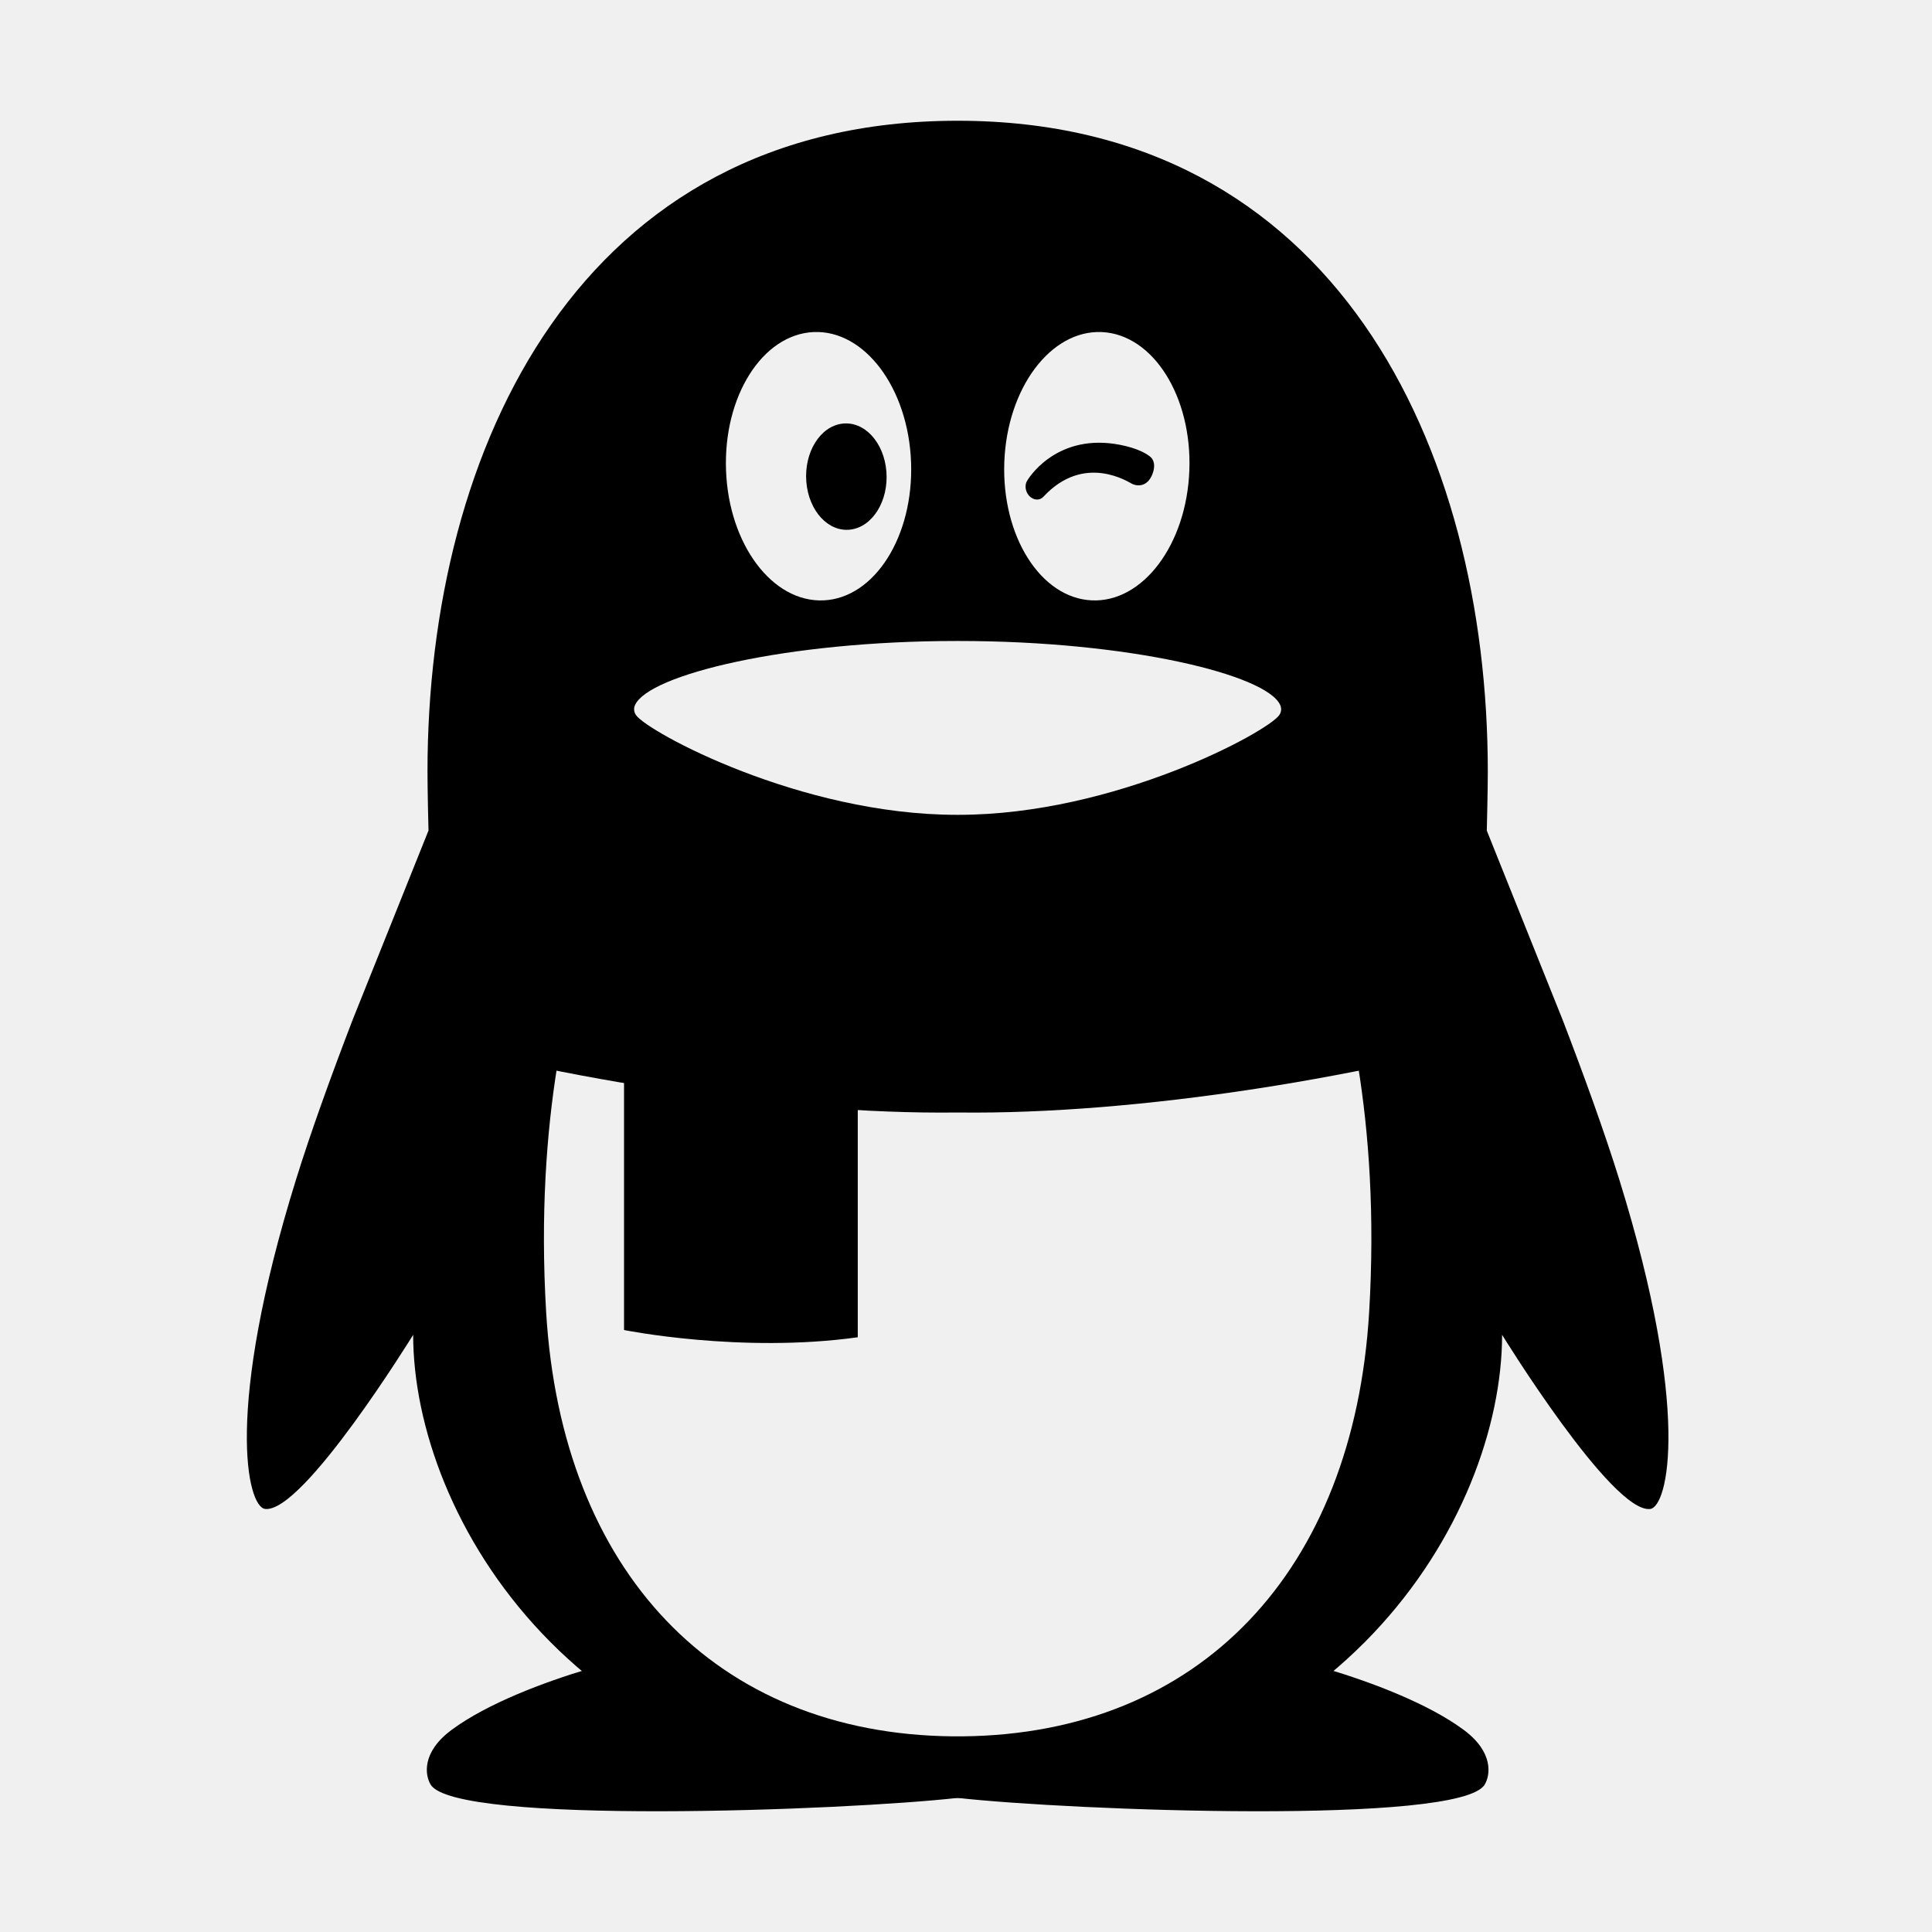
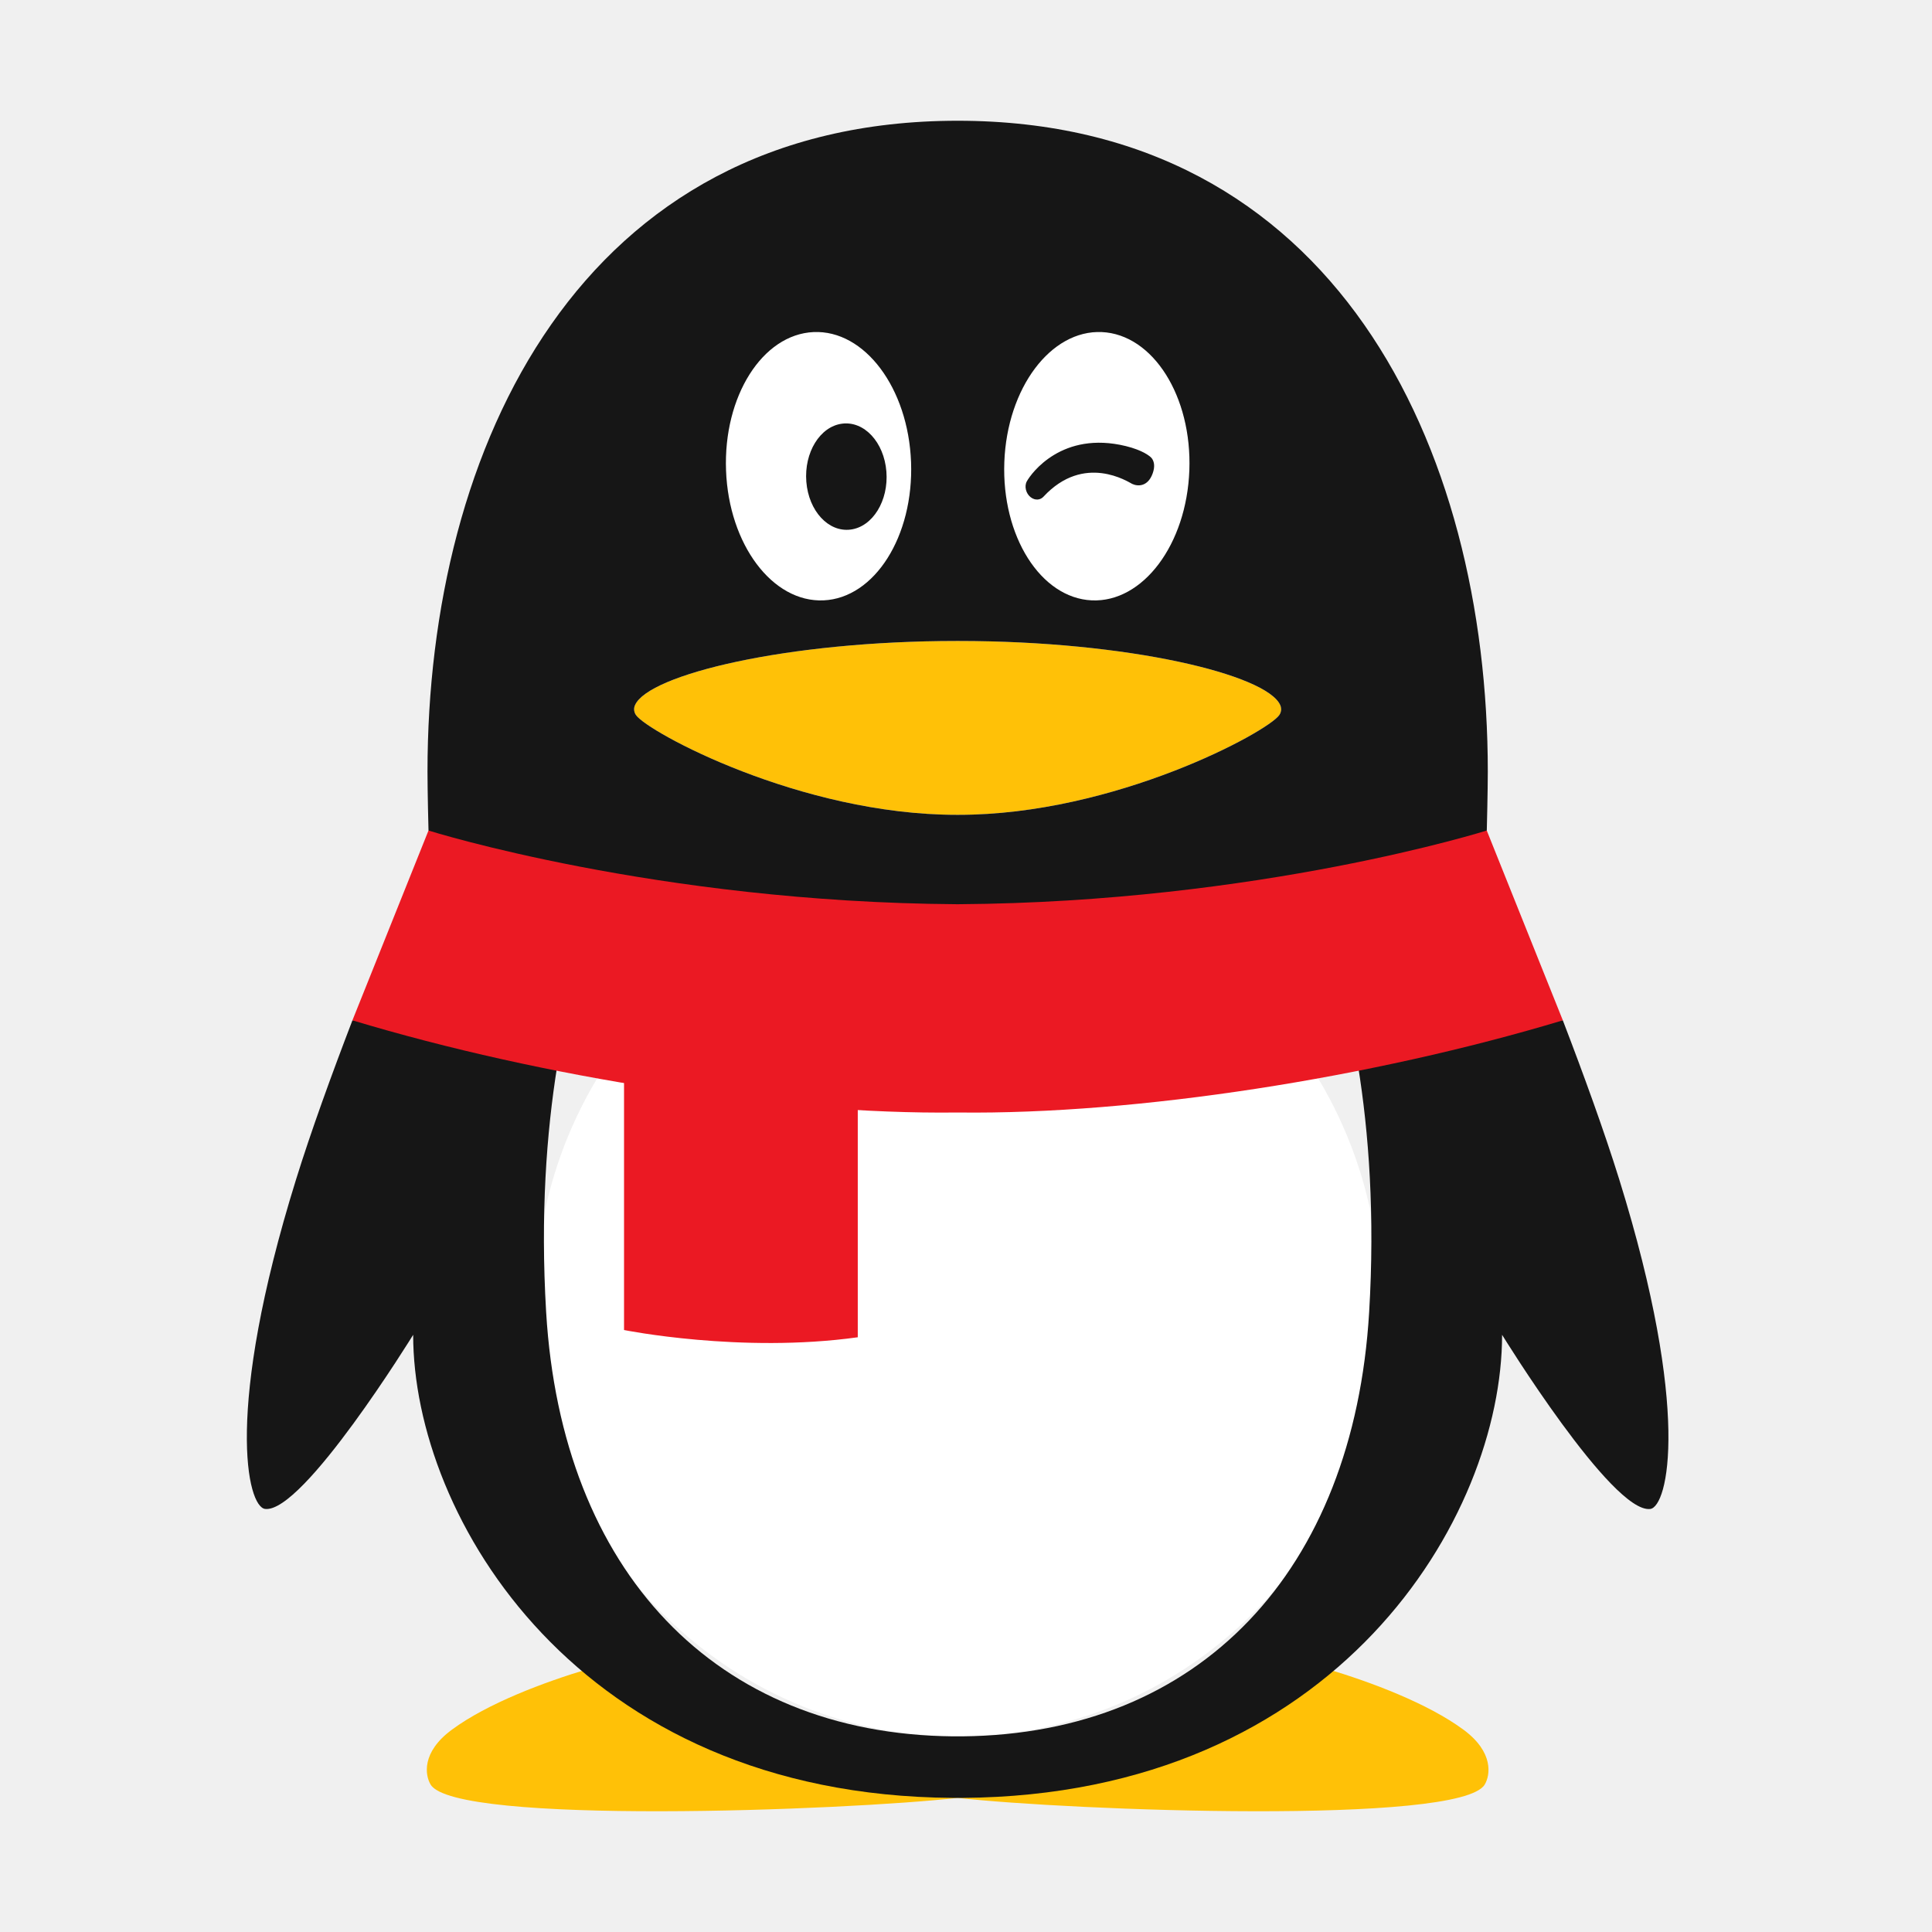
<svg xmlns="http://www.w3.org/2000/svg" viewBox="0 0 48 48">
-   <path d="M23.793 44.518C20.134 44.518 16.776 43.293 14.614 41.465C13.516 41.793 12.111 42.32 11.225 42.975C10.466 43.535 10.561 44.106 10.698 44.336C11.298 45.349 20.994 44.983 23.793 44.668V44.518ZM23.793 44.518C27.452 44.518 30.809 43.293 32.972 41.465C34.069 41.793 35.474 42.32 36.361 42.975C37.119 43.535 37.024 44.106 36.888 44.336C36.287 45.349 26.592 44.983 23.793 44.668V44.518Z" />
-   <path fill-rule="evenodd" d="M36.339 20.933C34.698 21.381 29.856 22.55 23.814 22.591H23.77C17.575 22.549 12.642 21.321 11.127 20.9C10.816 20.813 10.646 20.633 10.646 20.633C10.644 20.578 10.621 19.65 10.621 19.171C10.621 11.105 14.428 3 23.792 3C33.156 3 36.964 11.105 36.964 19.171C36.964 19.65 36.94 20.578 36.939 20.634C36.939 20.634 36.73 20.826 36.339 20.933ZM38.828 25.35C39.346 26.7 39.857 28.105 40.232 29.311C42.018 35.058 41.439 37.436 40.999 37.49C40.053 37.604 37.319 33.163 37.319 33.163C37.319 37.676 33.245 44.604 23.916 44.668H23.669C14.339 44.604 10.265 37.676 10.265 33.163C10.265 33.163 7.531 37.604 6.586 37.489C6.145 37.436 5.567 35.058 7.353 29.311C7.727 28.106 8.238 26.7 8.756 25.35C8.756 25.35 9.105 25.328 9.282 25.38C10.732 25.798 12.276 26.169 13.845 26.479C13.578 28.134 13.425 30.183 13.569 32.602C13.953 39.036 17.774 43.081 23.673 43.139H23.912C29.811 43.081 33.631 39.036 34.016 32.602C34.16 30.182 34.008 28.134 33.74 26.479C35.336 26.163 36.908 25.785 38.38 25.357C38.531 25.314 38.828 25.35 38.828 25.35ZM33.74 26.479C30.3 27.16 26.745 27.55 23.814 27.515H23.77C20.84 27.55 17.284 27.16 13.845 26.479C13.859 26.393 13.873 26.308 13.887 26.223C17.314 26.899 20.851 27.285 23.769 27.25H23.814L23.814 27.25C26.732 27.286 30.271 26.899 33.697 26.223C33.712 26.307 33.726 26.393 33.74 26.479ZM18.038 11.687C18.106 13.527 19.191 14.973 20.462 14.916C21.731 14.859 22.704 13.321 22.635 11.48C22.566 9.64 21.481 8.193 20.212 8.25C18.942 8.308 17.969 9.846 18.038 11.687ZM27.125 14.916C28.396 14.973 29.481 13.526 29.549 11.687C29.618 9.846 28.645 8.308 27.375 8.25C26.105 8.194 25.021 9.64 24.952 11.48C24.883 13.321 25.856 14.859 27.125 14.916ZM23.815 15.925C28.047 15.925 31.466 16.762 31.805 17.514V17.514C31.821 17.548 31.829 17.584 31.83 17.621C31.829 17.673 31.813 17.724 31.783 17.766C31.497 18.183 27.701 20.244 23.815 20.244H23.769C19.883 20.244 16.087 18.183 15.801 17.766C15.771 17.724 15.755 17.673 15.754 17.622C15.754 17.584 15.763 17.548 15.779 17.514C16.118 16.762 19.537 15.925 23.769 15.925H23.815Z" clip-rule="evenodd" />
-   <path d="M22.022 11.714C22.08 12.441 21.681 13.087 21.133 13.157C20.583 13.228 20.091 12.696 20.033 11.969C19.975 11.242 20.373 10.596 20.921 10.526C21.472 10.455 21.964 10.987 22.022 11.714V11.714ZM25.512 11.957C25.624 11.756 26.389 10.698 27.971 11.083C28.387 11.185 28.58 11.334 28.62 11.392C28.68 11.478 28.697 11.601 28.636 11.767C28.515 12.096 28.267 12.087 28.13 12.023C28.041 11.981 26.938 11.246 25.922 12.343C25.852 12.418 25.727 12.444 25.609 12.355C25.49 12.265 25.442 12.083 25.512 11.957Z" />
-   <path d="M15.504 26.712V33.044C15.504 33.044 18.404 33.629 21.311 33.224V27.383C19.47 27.279 17.484 27.047 15.504 26.712Z" />
-   <path d="M36.938 20.634C36.938 20.634 31.296 22.415 23.814 22.465H23.77C16.3 22.415 10.665 20.64 10.646 20.634L8.756 25.35C13.482 26.775 19.34 27.693 23.77 27.64H23.814C28.244 27.693 34.101 26.775 38.828 25.35L36.938 20.634Z" />
+   <path fill="#FFC107" d="M23.793 44.518C20.134 44.518 16.776 43.293 14.614 41.465C13.516 41.793 12.111 42.32 11.225 42.975C10.466 43.535 10.561 44.106 10.698 44.336C11.298 45.349 20.994 44.983 23.793 44.668V44.518ZM23.793 44.518C27.452 44.518 30.809 43.293 32.972 41.465C34.069 41.793 35.474 42.32 36.361 42.975C37.119 43.535 37.024 44.106 36.888 44.336C36.287 45.349 26.592 44.983 23.793 44.668V44.518Z" />
+   <ellipse cx="23.793" cy="32.4" rx="10.5" ry="10.74" fill="#FFFFFF" />
+   <path fill="#FFFFFF" d="M18.038 11.687C18.106 13.527 19.191 14.973 20.462 14.916C21.731 14.859 22.704 13.321 22.635 11.48C22.566 9.64 21.481 8.193 20.212 8.25C18.942 8.308 17.969 9.846 18.038 11.687ZM27.125 14.916C28.396 14.973 29.481 13.526 29.549 11.687C29.618 9.846 28.645 8.308 27.375 8.25C26.105 8.194 25.021 9.64 24.952 11.48C24.883 13.321 25.856 14.859 27.125 14.916Z" />
+   <path fill="#FFC107" d="M23.815 15.925C28.047 15.925 31.466 16.762 31.805 17.514V17.514C31.821 17.548 31.829 17.584 31.83 17.621C31.829 17.673 31.813 17.724 31.783 17.766C31.497 18.183 27.701 20.244 23.815 20.244H23.769C19.883 20.244 16.087 18.183 15.801 17.766C15.771 17.724 15.755 17.673 15.754 17.622C15.754 17.584 15.763 17.548 15.779 17.514C16.118 16.762 19.537 15.925 23.769 15.925H23.815Z" />
+   <path fill="#161616" fill-rule="evenodd" d="M36.339 20.933C34.698 21.381 29.856 22.55 23.814 22.591H23.77C17.575 22.549 12.642 21.321 11.127 20.9C10.816 20.813 10.646 20.633 10.646 20.633C10.644 20.578 10.621 19.65 10.621 19.171C10.621 11.105 14.428 3 23.792 3C33.156 3 36.964 11.105 36.964 19.171C36.964 19.65 36.94 20.578 36.939 20.634C36.939 20.634 36.73 20.826 36.339 20.933ZM38.828 25.35C39.346 26.7 39.857 28.105 40.232 29.311C42.018 35.058 41.439 37.436 40.999 37.49C40.053 37.604 37.319 33.163 37.319 33.163C37.319 37.676 33.245 44.604 23.916 44.668H23.669C14.339 44.604 10.265 37.676 10.265 33.163C10.265 33.163 7.531 37.604 6.586 37.489C6.145 37.436 5.567 35.058 7.353 29.311C7.727 28.106 8.238 26.7 8.756 25.35C8.756 25.35 9.105 25.328 9.282 25.38C10.732 25.798 12.276 26.169 13.845 26.479C13.578 28.134 13.425 30.183 13.569 32.602C13.953 39.036 17.774 43.081 23.673 43.139H23.912C29.811 43.081 33.631 39.036 34.016 32.602C34.16 30.182 34.008 28.134 33.74 26.479C35.336 26.163 36.908 25.785 38.38 25.357C38.531 25.314 38.828 25.35 38.828 25.35ZM33.74 26.479C30.3 27.16 26.745 27.55 23.814 27.515H23.77C20.84 27.55 17.284 27.16 13.845 26.479C13.859 26.393 13.873 26.308 13.887 26.223C17.314 26.899 20.851 27.285 23.769 27.25H23.814L23.814 27.25C26.732 27.286 30.271 26.899 33.697 26.223C33.712 26.307 33.726 26.393 33.74 26.479ZM18.038 11.687C18.106 13.527 19.191 14.973 20.462 14.916C21.731 14.859 22.704 13.321 22.635 11.48C22.566 9.64 21.481 8.193 20.212 8.25C18.942 8.308 17.969 9.846 18.038 11.687ZM27.125 14.916C28.396 14.973 29.481 13.526 29.549 11.687C29.618 9.846 28.645 8.308 27.375 8.25C26.105 8.194 25.021 9.64 24.952 11.48C24.883 13.321 25.856 14.859 27.125 14.916ZM23.815 15.925C28.047 15.925 31.466 16.762 31.805 17.514V17.514C31.821 17.548 31.829 17.584 31.83 17.621C31.829 17.673 31.813 17.724 31.783 17.766C31.497 18.183 27.701 20.244 23.815 20.244H23.769C19.883 20.244 16.087 18.183 15.801 17.766C15.771 17.724 15.755 17.673 15.754 17.622C15.754 17.584 15.763 17.548 15.779 17.514C16.118 16.762 19.537 15.925 23.769 15.925H23.815Z" clip-rule="evenodd" />
+   <path fill="#161616" d="M22.022 11.714C22.08 12.441 21.681 13.087 21.133 13.157C20.583 13.228 20.091 12.696 20.033 11.969C19.975 11.242 20.373 10.596 20.921 10.526C21.472 10.455 21.964 10.987 22.022 11.714V11.714ZM25.512 11.957C25.624 11.756 26.389 10.698 27.971 11.083C28.387 11.185 28.58 11.334 28.62 11.392C28.68 11.478 28.697 11.601 28.636 11.767C28.515 12.096 28.267 12.087 28.13 12.023C28.041 11.981 26.938 11.246 25.922 12.343C25.852 12.418 25.727 12.444 25.609 12.355C25.49 12.265 25.442 12.083 25.512 11.957Z" />
+   <path fill="#EB1923" d="M15.504 26.712V33.044C15.504 33.044 18.404 33.629 21.311 33.224V27.383C19.47 27.279 17.484 27.047 15.504 26.712Z" />
+   <path fill="#EB1923" d="M36.938 20.634C36.938 20.634 31.296 22.415 23.814 22.465H23.77C16.3 22.415 10.665 20.64 10.646 20.634L8.756 25.35C13.482 26.775 19.34 27.693 23.77 27.64H23.814C28.244 27.693 34.101 26.775 38.828 25.35L36.938 20.634Z" />
</svg>
